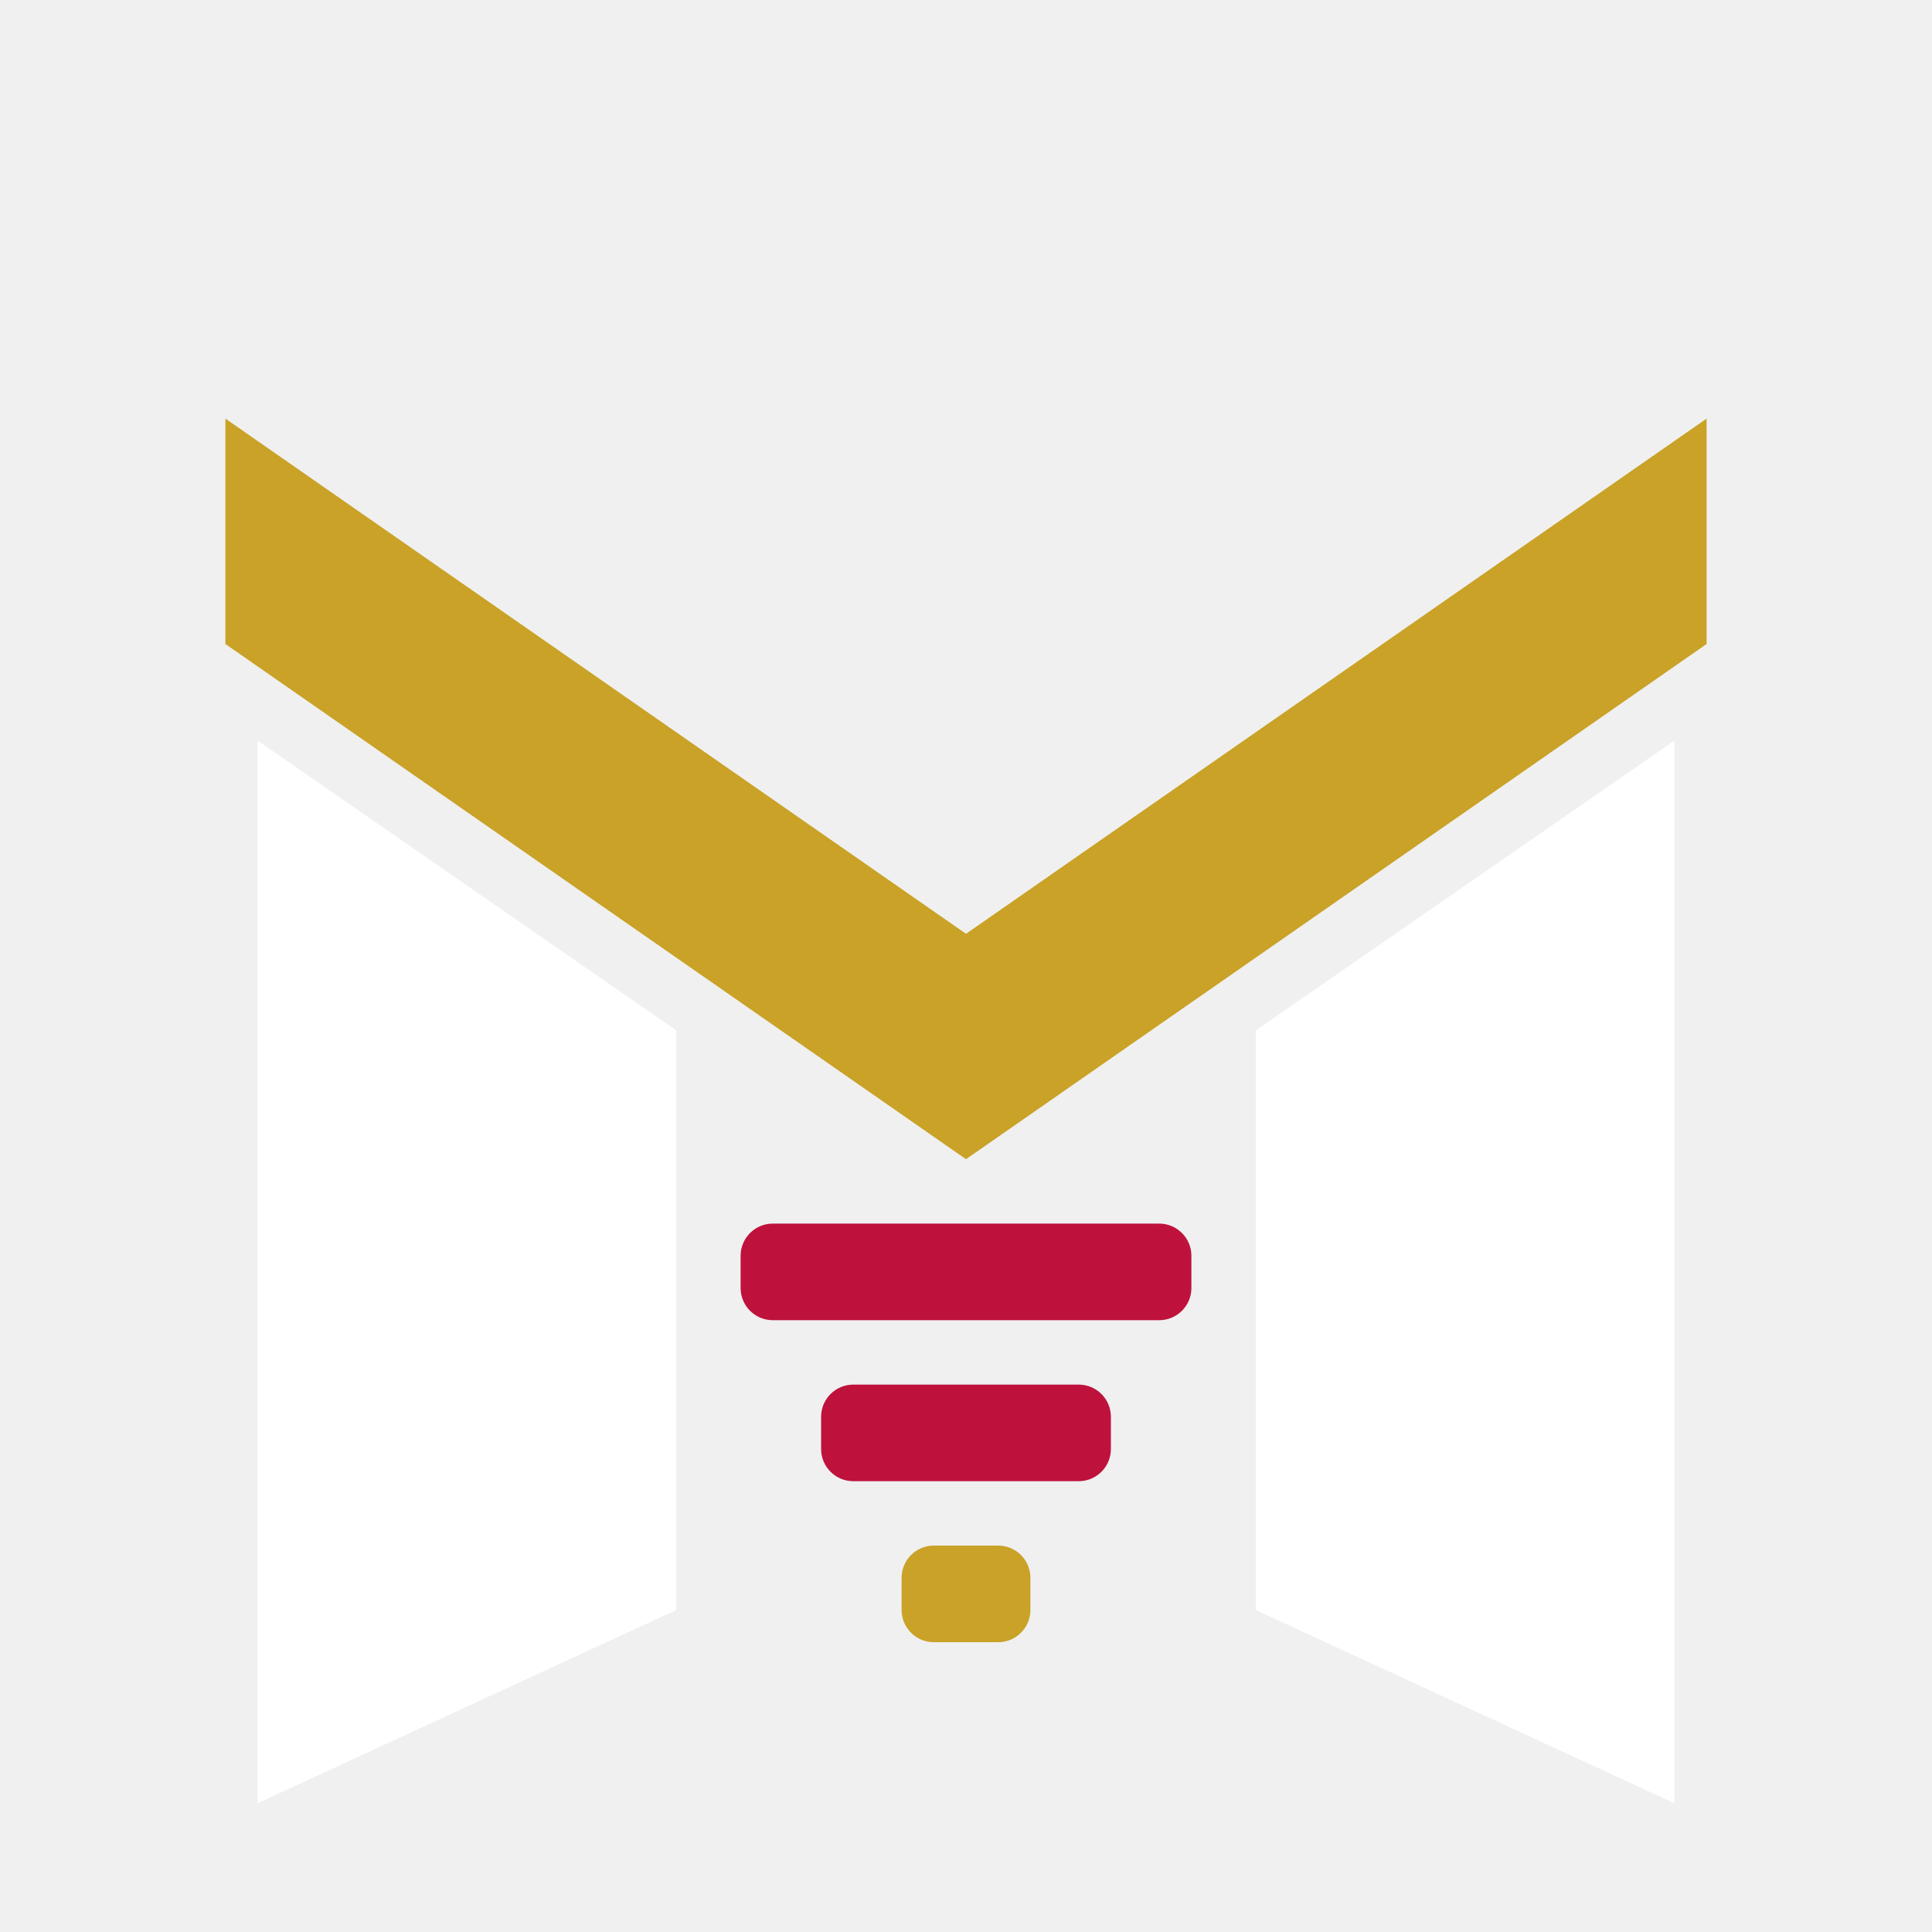
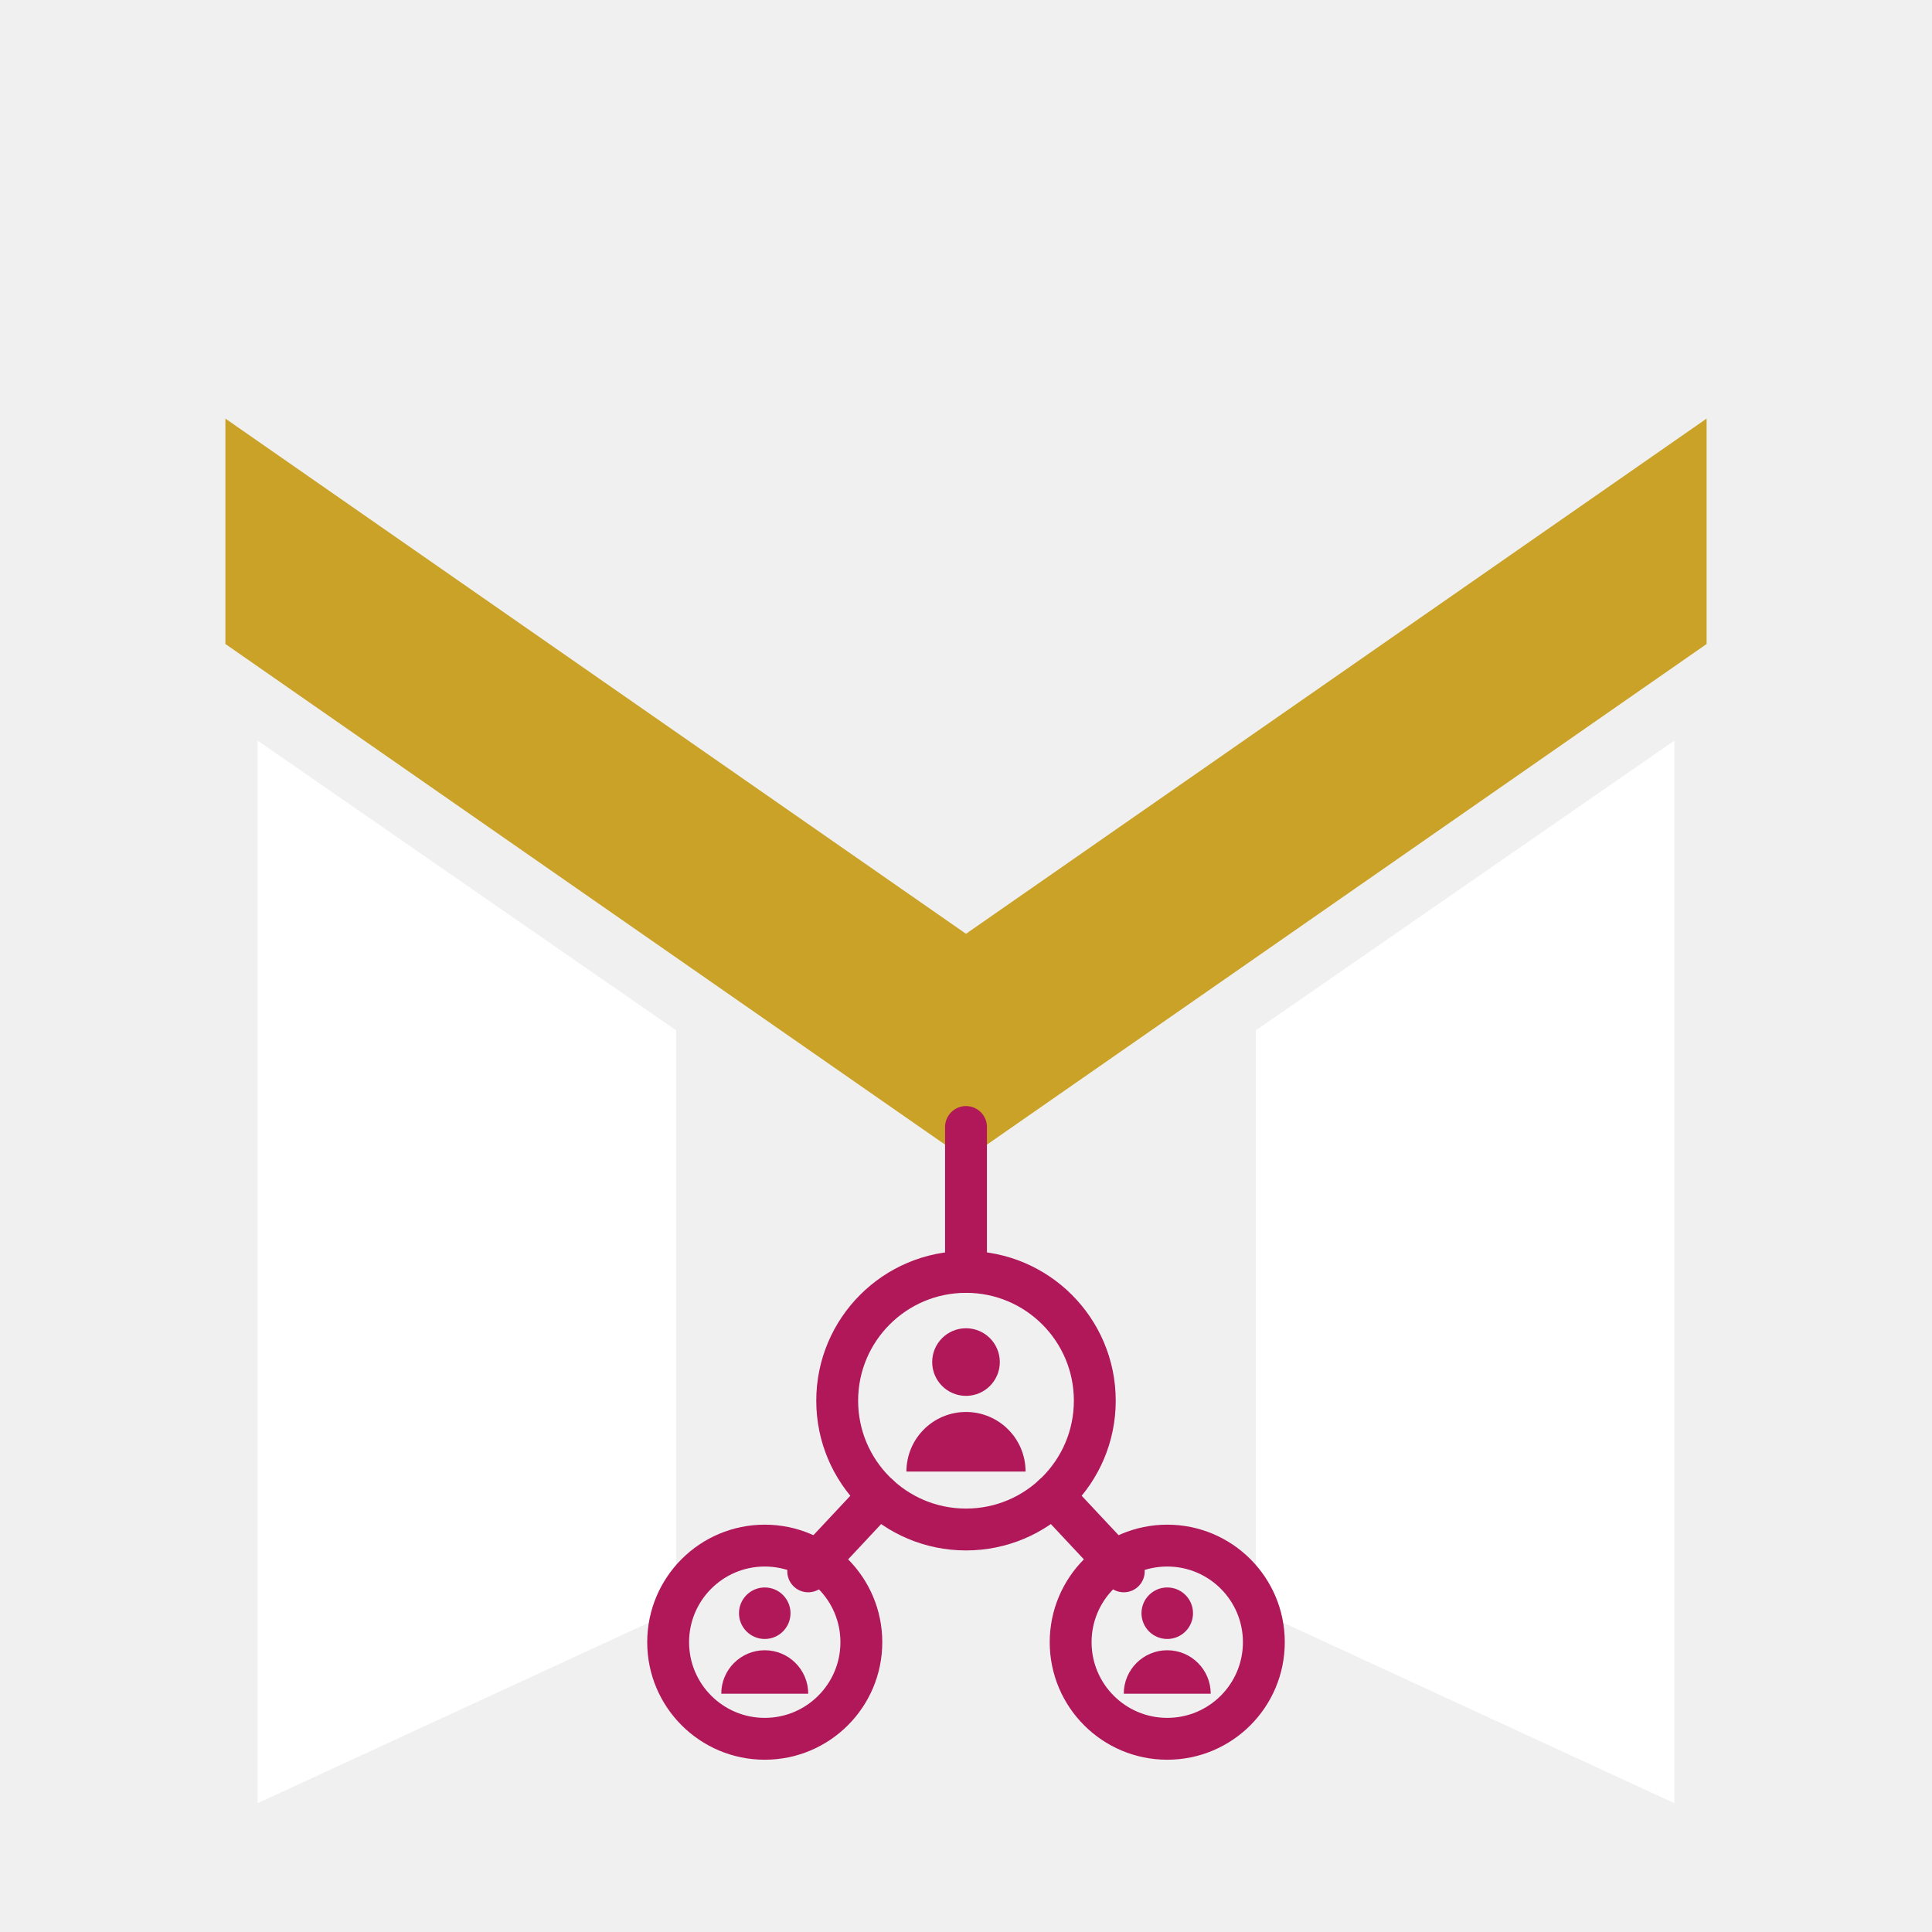
<svg xmlns="http://www.w3.org/2000/svg" viewBox="0 0 120 120" role="img">
  <polygon points="14,26 60,58 106,26 106,40 60,72 14,40" fill="#C9A227" />
  <polygon points="16,46 42,64 42,100 16,112" fill="#FFFFFF" />
  <polygon points="104,46 78,64 78,100 104,112" fill="#FFFFFF" />
-   <rect x="46" y="76" width="28" height="6" rx="2" fill="#BE123C" />
-   <rect x="51" y="86" width="18" height="6" rx="2" fill="#BE123C" />
-   <rect x="56" y="96" width="8" height="6" rx="2" fill="#C9A227" />
+   <g stroke="#B0185A" stroke-width="2.6" fill="none" stroke-linecap="round">
+     <line x1="60" y1="70" x2="60" y2="79" />
+     <circle cx="60" cy="87" r="8" />
+     <line x1="54.6" y1="92.9" x2="50.2" y2="97.6" />
+     <line x1="65.4" y1="92.9" x2="69.8" y2="97.6" />
+     <circle cx="47.5" cy="102" r="6" />
+     <circle cx="72.5" cy="102" r="6" />
+   </g>
+   <g fill="#B0185A">
+     <circle cx="60" cy="84.6" r="2.1" />
+     <path d="M56.3 91.4 a3.7 3.7 0 0 1 7.4 0 z" />
+     <circle cx="47.5" cy="100.2" r="1.6" />
+     <path d="M44.8 105.2 a2.7 2.7 0 0 1 5.4 0 z" />
+     <circle cx="72.5" cy="100.2" r="1.6" />
+     <path d="M69.8 105.2 a2.7 2.7 0 0 1 5.4 0 z" />
+   </g>
</svg>
